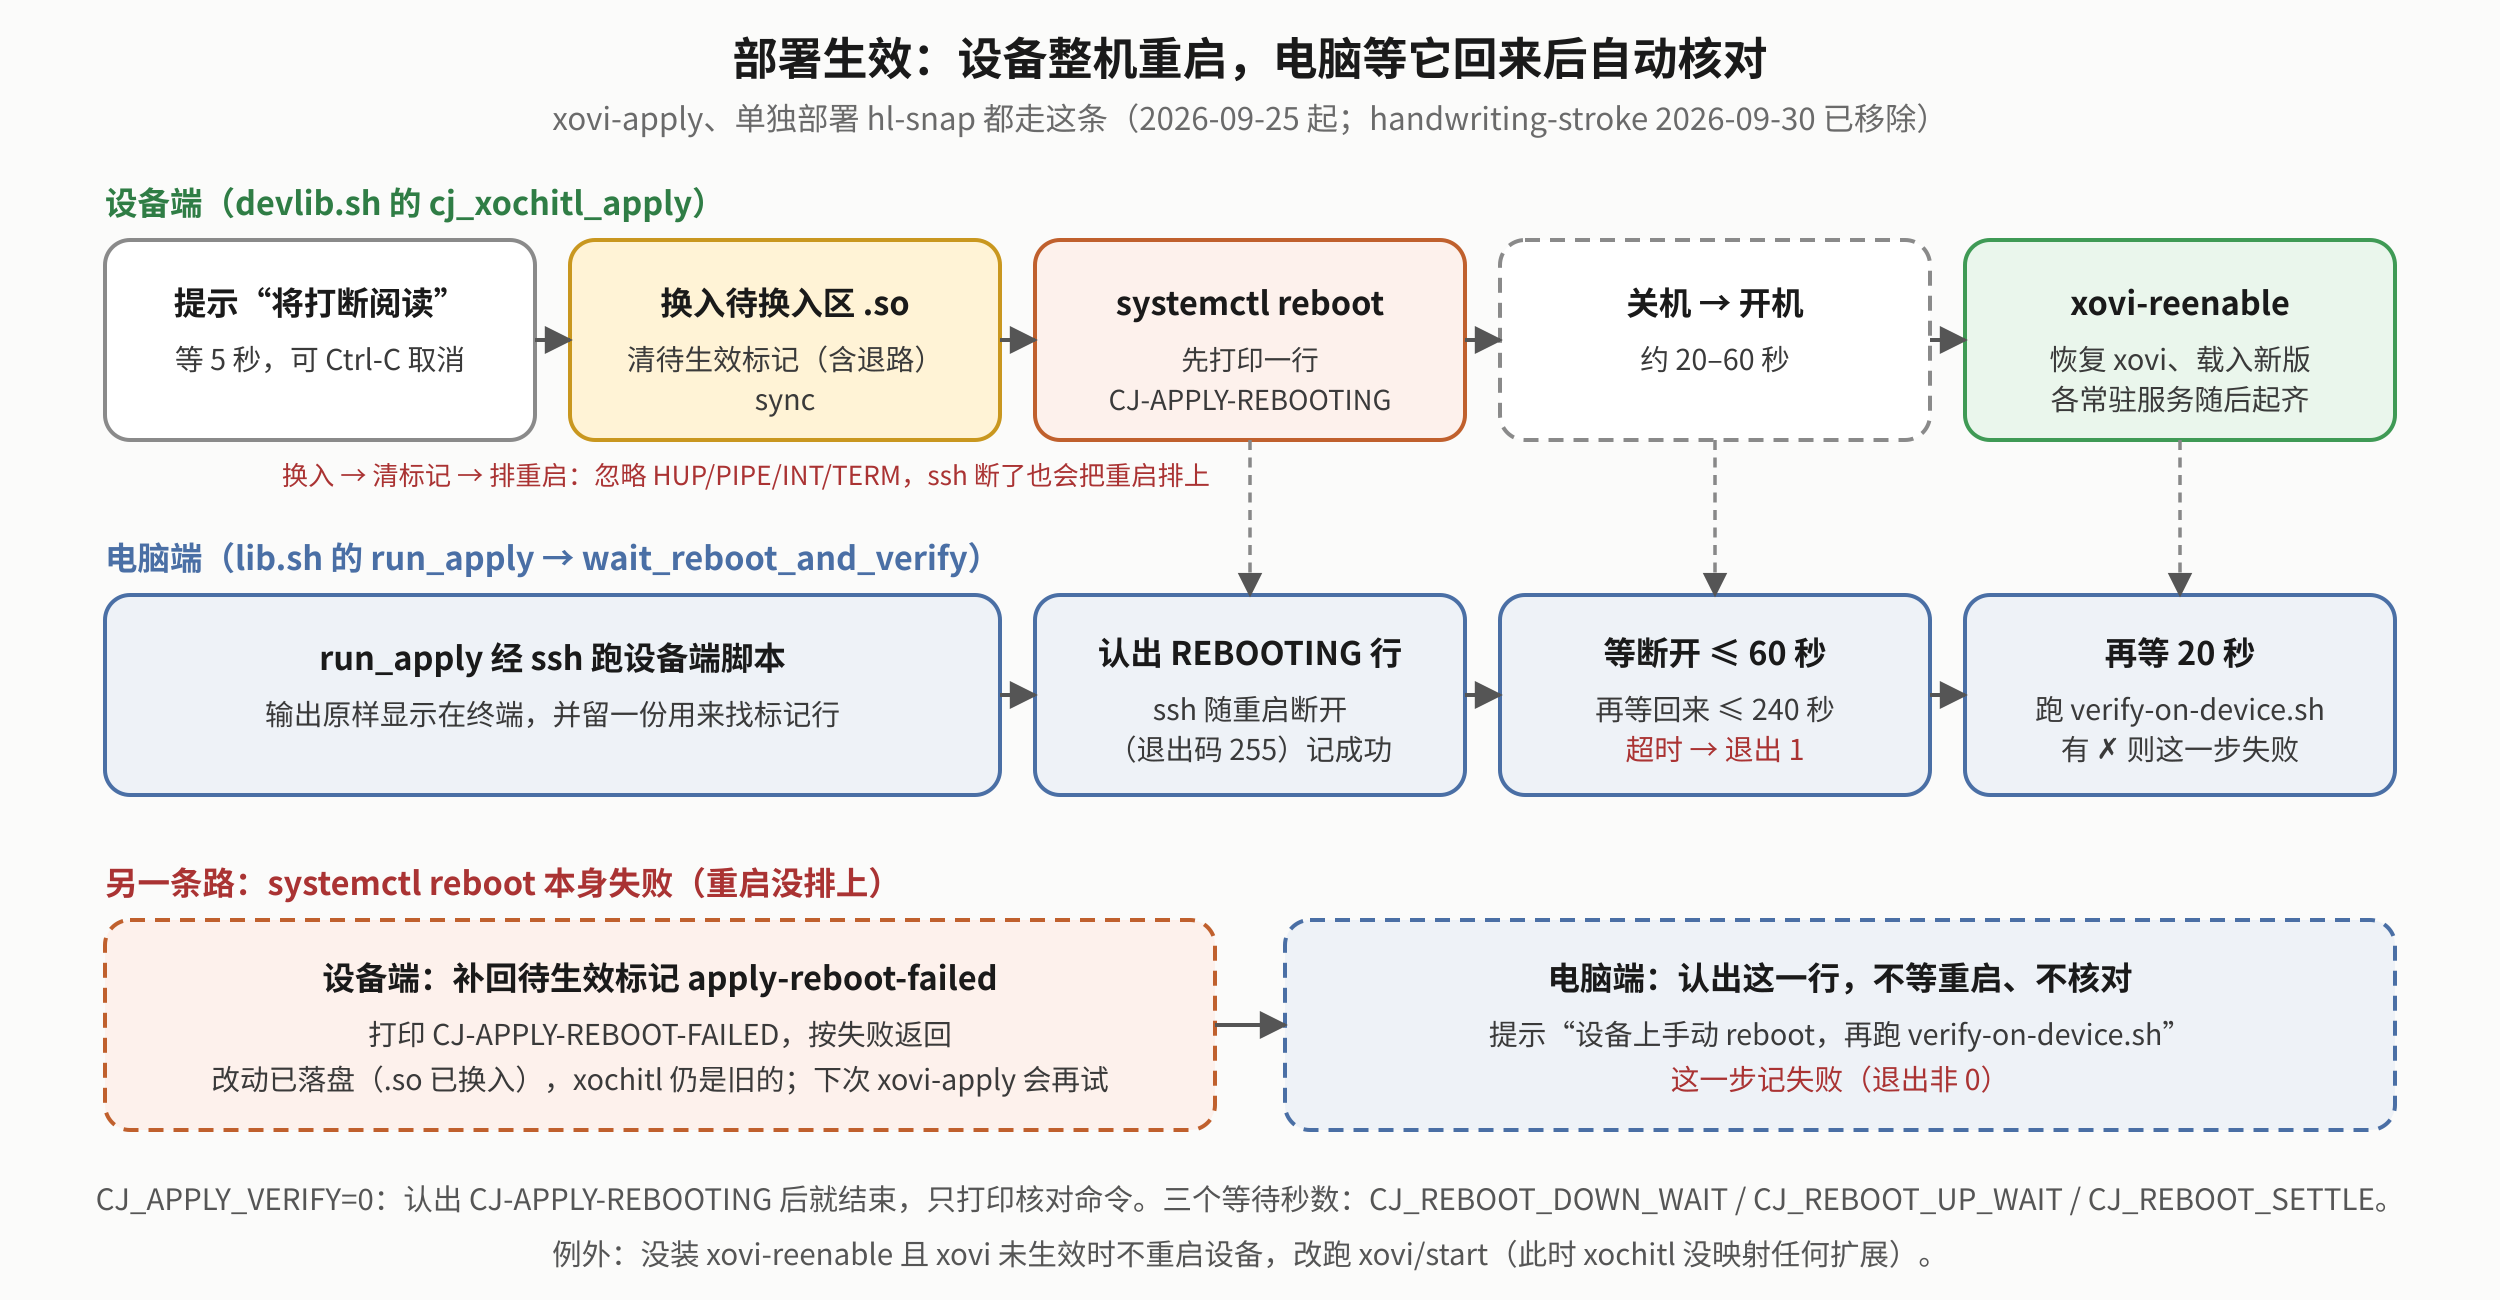
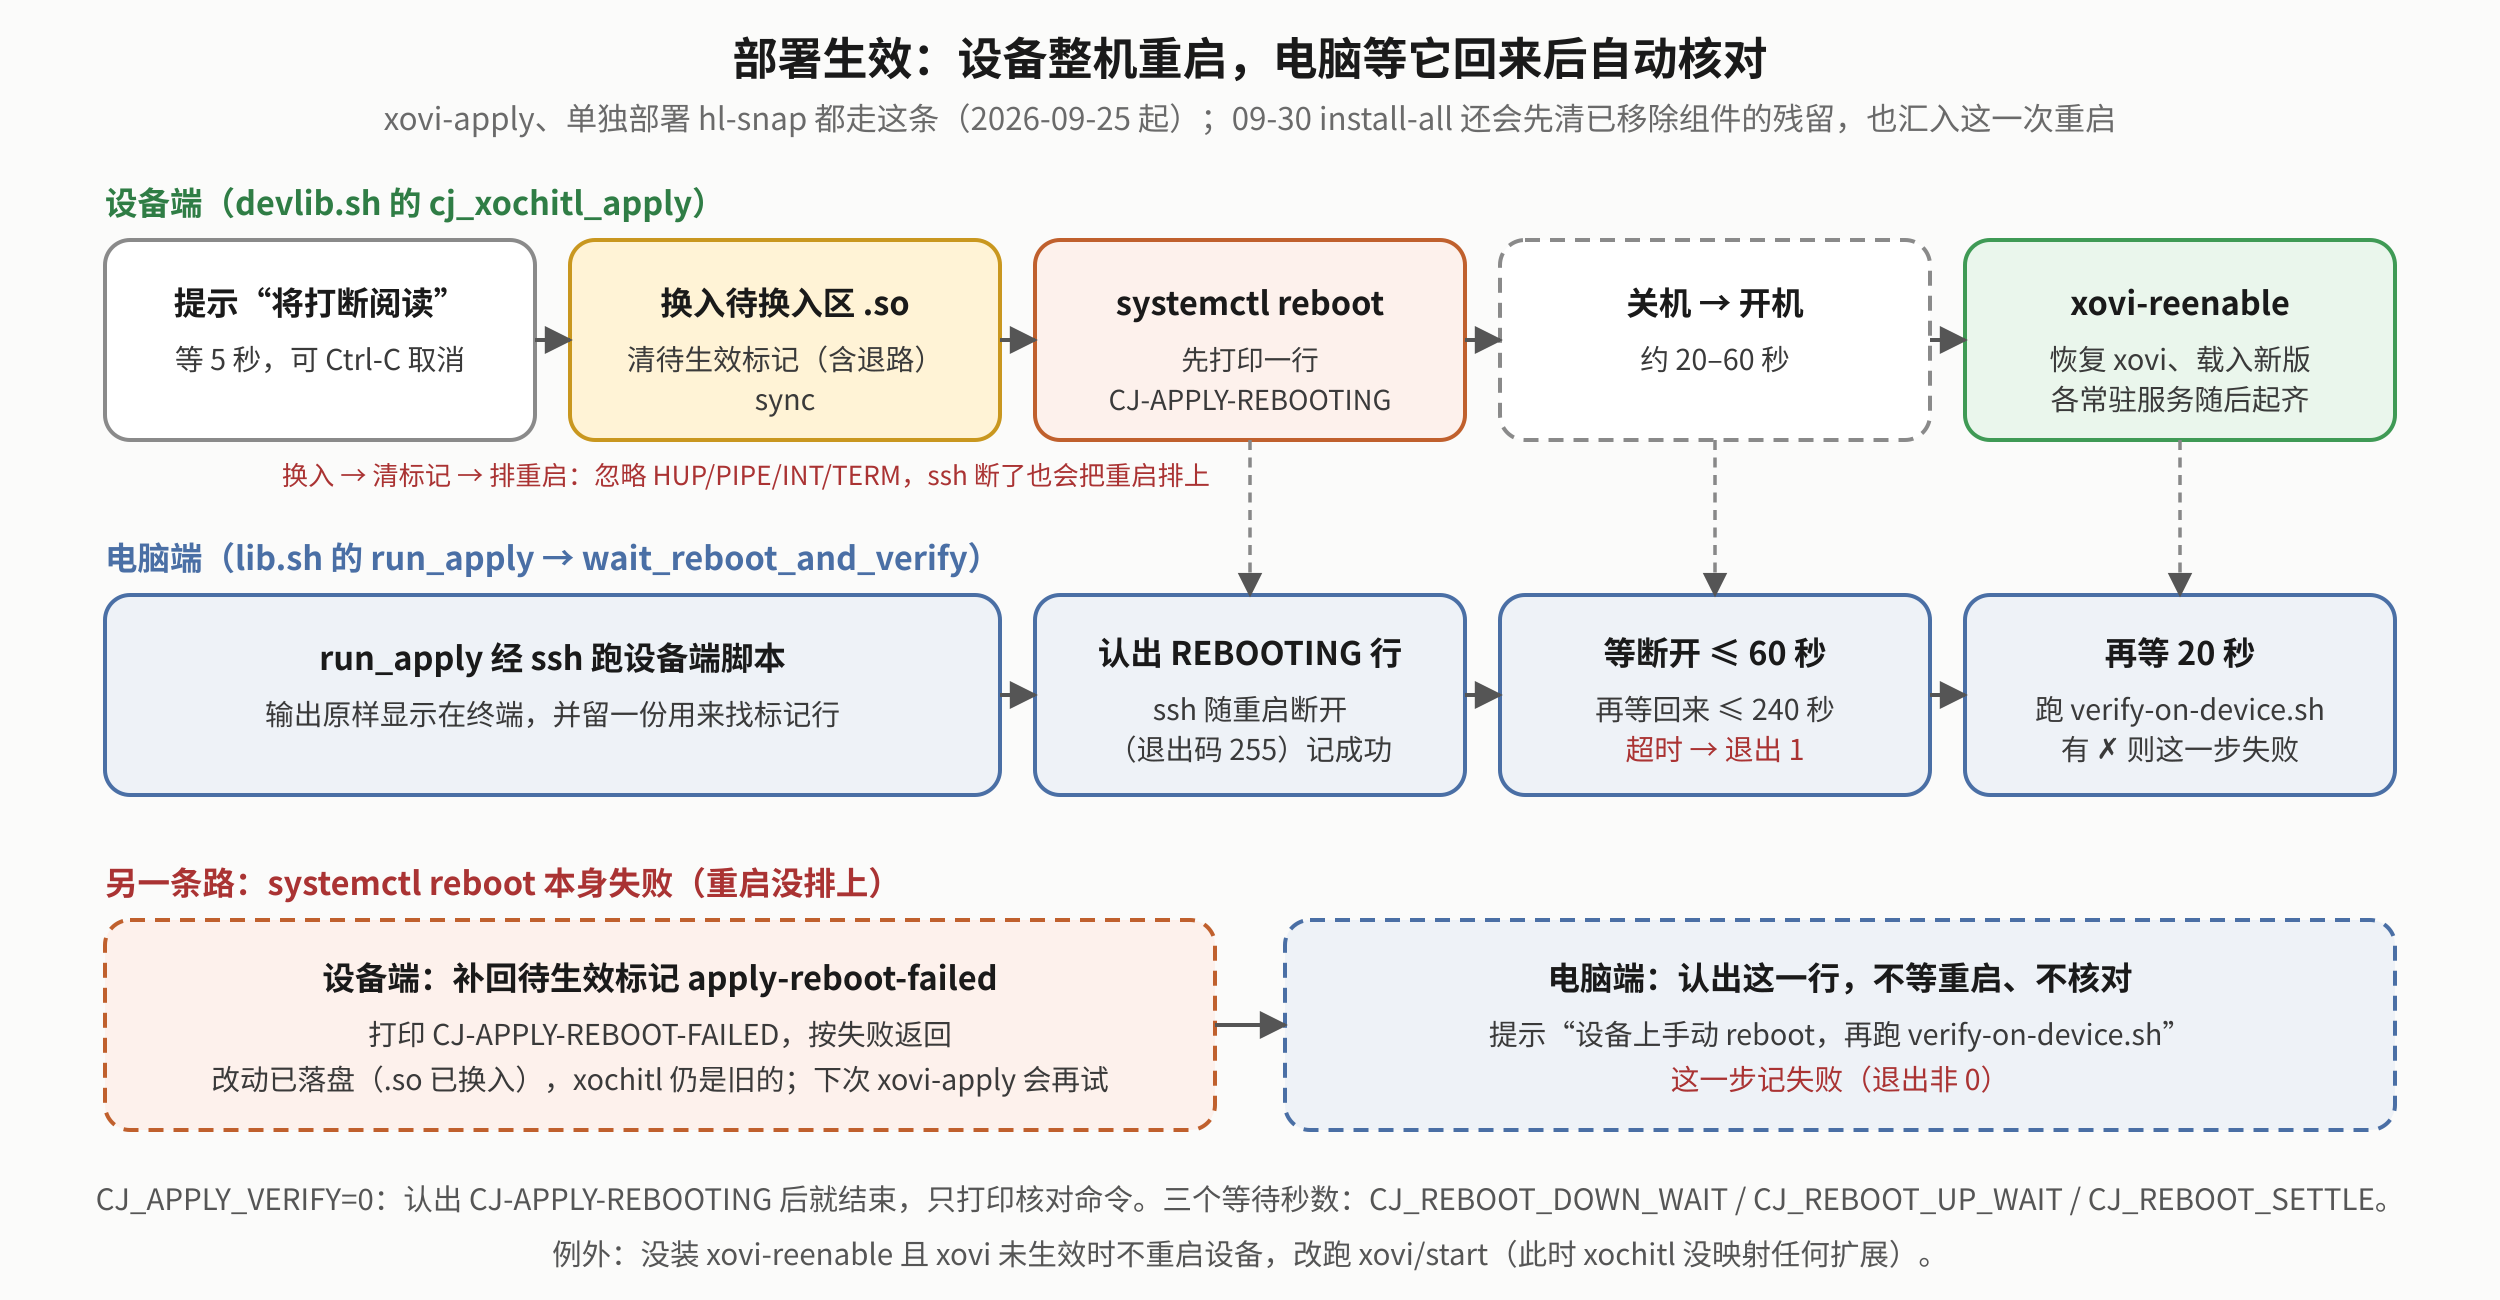
<svg xmlns="http://www.w3.org/2000/svg" viewBox="0 0 1000 520" font-family="Noto Sans CJK SC, sans-serif">
  <defs>
    <marker id="av-m" viewBox="0 0 10 10" refX="9" refY="5" markerWidth="7" markerHeight="7" orient="auto-start-reverse">
      <path d="M0,0 L10,5 L0,10 z" fill="#555" />
    </marker>
  </defs>
  <rect x="0" y="0" width="1000" height="520" fill="#fbfbfa" />
  <text x="500" y="30" text-anchor="middle" font-size="18" font-weight="bold" fill="#1a1a1a">部署生效：设备整机重启，电脑等它回来后自动核对</text>
-   <text x="500" y="52" text-anchor="middle" font-size="12.5" fill="#6a6a6a">xovi-apply、单独部署 hl-snap 都走这条（2026-09-25 起；handwriting-stroke 2026-09-30 已移除）</text>
+   <text x="500" y="52" text-anchor="middle" font-size="12.5" fill="#6a6a6a">xovi-apply、单独部署 hl-snap 都走这条（2026-09-25 起）；09-30 install-all 还会先清已移除组件的残留，也汇入这一次重启</text>
  <text x="42" y="86" font-size="13" font-weight="bold" fill="#2f7d45">设备端（devlib.sh 的 cj_xochitl_apply）</text>
  <rect x="42" y="96" width="172" height="80" rx="10" fill="#ffffff" stroke="#8a8a8a" stroke-width="1.6" />
  <text x="128" y="126" text-anchor="middle" font-size="13" font-weight="bold" fill="#1a1a1a">提示“将打断阅读”</text>
  <text x="128" y="148" text-anchor="middle" font-size="11.5" fill="#3a3a3a">等 5 秒，可 Ctrl-C 取消</text>
  <rect x="228" y="96" width="172" height="80" rx="10" fill="#fff3d6" stroke="#c9971f" stroke-width="1.6" />
  <text x="314" y="126" text-anchor="middle" font-size="13" font-weight="bold" fill="#1a1a1a">换入待换入区 .so</text>
  <text x="314" y="148" text-anchor="middle" font-size="11.5" fill="#3a3a3a">清待生效标记（含退路）</text>
  <text x="314" y="164" text-anchor="middle" font-size="11.5" fill="#3a3a3a">sync</text>
  <rect x="414" y="96" width="172" height="80" rx="10" fill="#fdf1ec" stroke="#c0602d" stroke-width="1.6" />
  <text x="500" y="126" text-anchor="middle" font-size="13" font-weight="bold" fill="#1a1a1a">systemctl reboot</text>
  <text x="500" y="148" text-anchor="middle" font-size="11" fill="#3a3a3a">先打印一行</text>
  <text x="500" y="164" text-anchor="middle" font-size="11" fill="#3a3a3a">CJ-APPLY-REBOOTING</text>
  <rect x="600" y="96" width="172" height="80" rx="10" fill="#ffffff" stroke="#8a8a8a" stroke-width="1.6" stroke-dasharray="6 4" />
  <text x="686" y="126" text-anchor="middle" font-size="13" font-weight="bold" fill="#1a1a1a">关机 → 开机</text>
  <text x="686" y="148" text-anchor="middle" font-size="11.5" fill="#3a3a3a">约 20–60 秒</text>
  <rect x="786" y="96" width="172" height="80" rx="10" fill="#eaf6ec" stroke="#3f9a55" stroke-width="1.6" />
  <text x="872" y="126" text-anchor="middle" font-size="13" font-weight="bold" fill="#1a1a1a">xovi-reenable</text>
  <text x="872" y="148" text-anchor="middle" font-size="11.5" fill="#3a3a3a">恢复 xovi、载入新版</text>
  <text x="872" y="164" text-anchor="middle" font-size="11.5" fill="#3a3a3a">各常驻服务随后起齐</text>
  <polyline points="214,136 228,136" fill="none" stroke="#555" stroke-width="1.6" marker-end="url(#av-m)" />
  <polyline points="400,136 414,136" fill="none" stroke="#555" stroke-width="1.6" marker-end="url(#av-m)" />
  <polyline points="586,136 600,136" fill="none" stroke="#555" stroke-width="1.6" marker-end="url(#av-m)" />
  <polyline points="772,136 786,136" fill="none" stroke="#555" stroke-width="1.6" marker-end="url(#av-m)" />
  <text x="484" y="194" text-anchor="end" font-size="10.5" fill="#a33">换入 → 清标记 → 排重启：忽略 HUP/PIPE/INT/TERM，ssh 断了也会把重启排上</text>
  <text x="42" y="228" font-size="13" font-weight="bold" fill="#4a6fa5">电脑端（lib.sh 的 run_apply → wait_reboot_and_verify）</text>
  <rect x="42" y="238" width="358" height="80" rx="10" fill="#eef2f7" stroke="#4a6fa5" stroke-width="1.6" />
  <text x="221" y="268" text-anchor="middle" font-size="13" font-weight="bold" fill="#1a1a1a">run_apply 经 ssh 跑设备端脚本</text>
  <text x="221" y="290" text-anchor="middle" font-size="11.5" fill="#3a3a3a">输出原样显示在终端，并留一份用来找标记行</text>
  <rect x="414" y="238" width="172" height="80" rx="10" fill="#eef2f7" stroke="#4a6fa5" stroke-width="1.6" />
  <text x="500" y="266" text-anchor="middle" font-size="13" font-weight="bold" fill="#1a1a1a">认出 REBOOTING 行</text>
  <text x="500" y="288" text-anchor="middle" font-size="11.5" fill="#3a3a3a">ssh 随重启断开</text>
  <text x="500" y="304" text-anchor="middle" font-size="11.5" fill="#3a3a3a">（退出码 255）记成功</text>
  <rect x="600" y="238" width="172" height="80" rx="10" fill="#eef2f7" stroke="#4a6fa5" stroke-width="1.6" />
  <text x="686" y="266" text-anchor="middle" font-size="13" font-weight="bold" fill="#1a1a1a">等断开 ≤ 60 秒</text>
  <text x="686" y="288" text-anchor="middle" font-size="11.5" fill="#3a3a3a">再等回来 ≤ 240 秒</text>
  <text x="686" y="304" text-anchor="middle" font-size="11.5" fill="#a33">超时 → 退出 1</text>
  <rect x="786" y="238" width="172" height="80" rx="10" fill="#eef2f7" stroke="#4a6fa5" stroke-width="1.6" />
  <text x="872" y="266" text-anchor="middle" font-size="13" font-weight="bold" fill="#1a1a1a">再等 20 秒</text>
  <text x="872" y="288" text-anchor="middle" font-size="11.5" fill="#3a3a3a">跑 verify-on-device.sh</text>
  <text x="872" y="304" text-anchor="middle" font-size="11.5" fill="#3a3a3a">有 ✗ 则这一步失败</text>
  <polyline points="400,278 414,278" fill="none" stroke="#555" stroke-width="1.6" marker-end="url(#av-m)" />
  <polyline points="586,278 600,278" fill="none" stroke="#555" stroke-width="1.6" marker-end="url(#av-m)" />
  <polyline points="772,278 786,278" fill="none" stroke="#555" stroke-width="1.6" marker-end="url(#av-m)" />
  <polyline points="500,176 500,238" fill="none" stroke="#888" stroke-width="1.4" stroke-dasharray="4 3" marker-end="url(#av-m)" />
  <polyline points="686,176 686,238" fill="none" stroke="#888" stroke-width="1.4" stroke-dasharray="4 3" marker-end="url(#av-m)" />
  <polyline points="872,176 872,238" fill="none" stroke="#888" stroke-width="1.4" stroke-dasharray="4 3" marker-end="url(#av-m)" />
  <text x="42" y="358" font-size="13" font-weight="bold" fill="#a33">另一条路：systemctl reboot 本身失败（重启没排上）</text>
  <rect x="42" y="368" width="444" height="84" rx="10" fill="#fdf1ec" stroke="#c0602d" stroke-width="1.6" stroke-dasharray="6 4" />
  <text x="264" y="396" text-anchor="middle" font-size="13" font-weight="bold" fill="#1a1a1a">设备端：补回待生效标记 apply-reboot-failed</text>
  <text x="264" y="418" text-anchor="middle" font-size="11.5" fill="#3a3a3a">打印 CJ-APPLY-REBOOT-FAILED，按失败返回</text>
  <text x="264" y="436" text-anchor="middle" font-size="11.5" fill="#3a3a3a">改动已落盘（.so 已换入），xochitl 仍是旧的；下次 xovi-apply 会再试</text>
  <rect x="514" y="368" width="444" height="84" rx="10" fill="#eef2f7" stroke="#4a6fa5" stroke-width="1.6" stroke-dasharray="6 4" />
  <text x="736" y="396" text-anchor="middle" font-size="13" font-weight="bold" fill="#1a1a1a">电脑端：认出这一行，不等重启、不核对</text>
  <text x="736" y="418" text-anchor="middle" font-size="11.5" fill="#3a3a3a">提示“设备上手动 reboot，再跑 verify-on-device.sh”</text>
  <text x="736" y="436" text-anchor="middle" font-size="11.5" fill="#a33">这一步记失败（退出非 0）</text>
  <polyline points="486,410 514,410" fill="none" stroke="#555" stroke-width="1.6" marker-end="url(#av-m)" />
  <text x="500" y="484" text-anchor="middle" font-size="11.8" fill="#555">CJ_APPLY_VERIFY=0：认出 CJ-APPLY-REBOOTING 后就结束，只打印核对命令。三个等待秒数：CJ_REBOOT_DOWN_WAIT / CJ_REBOOT_UP_WAIT / CJ_REBOOT_SETTLE。</text>
  <text x="500" y="506" text-anchor="middle" font-size="11.8" fill="#555">例外：没装 xovi-reenable 且 xovi 未生效时不重启设备，改跑 xovi/start（此时 xochitl 没映射任何扩展）。</text>
</svg>
